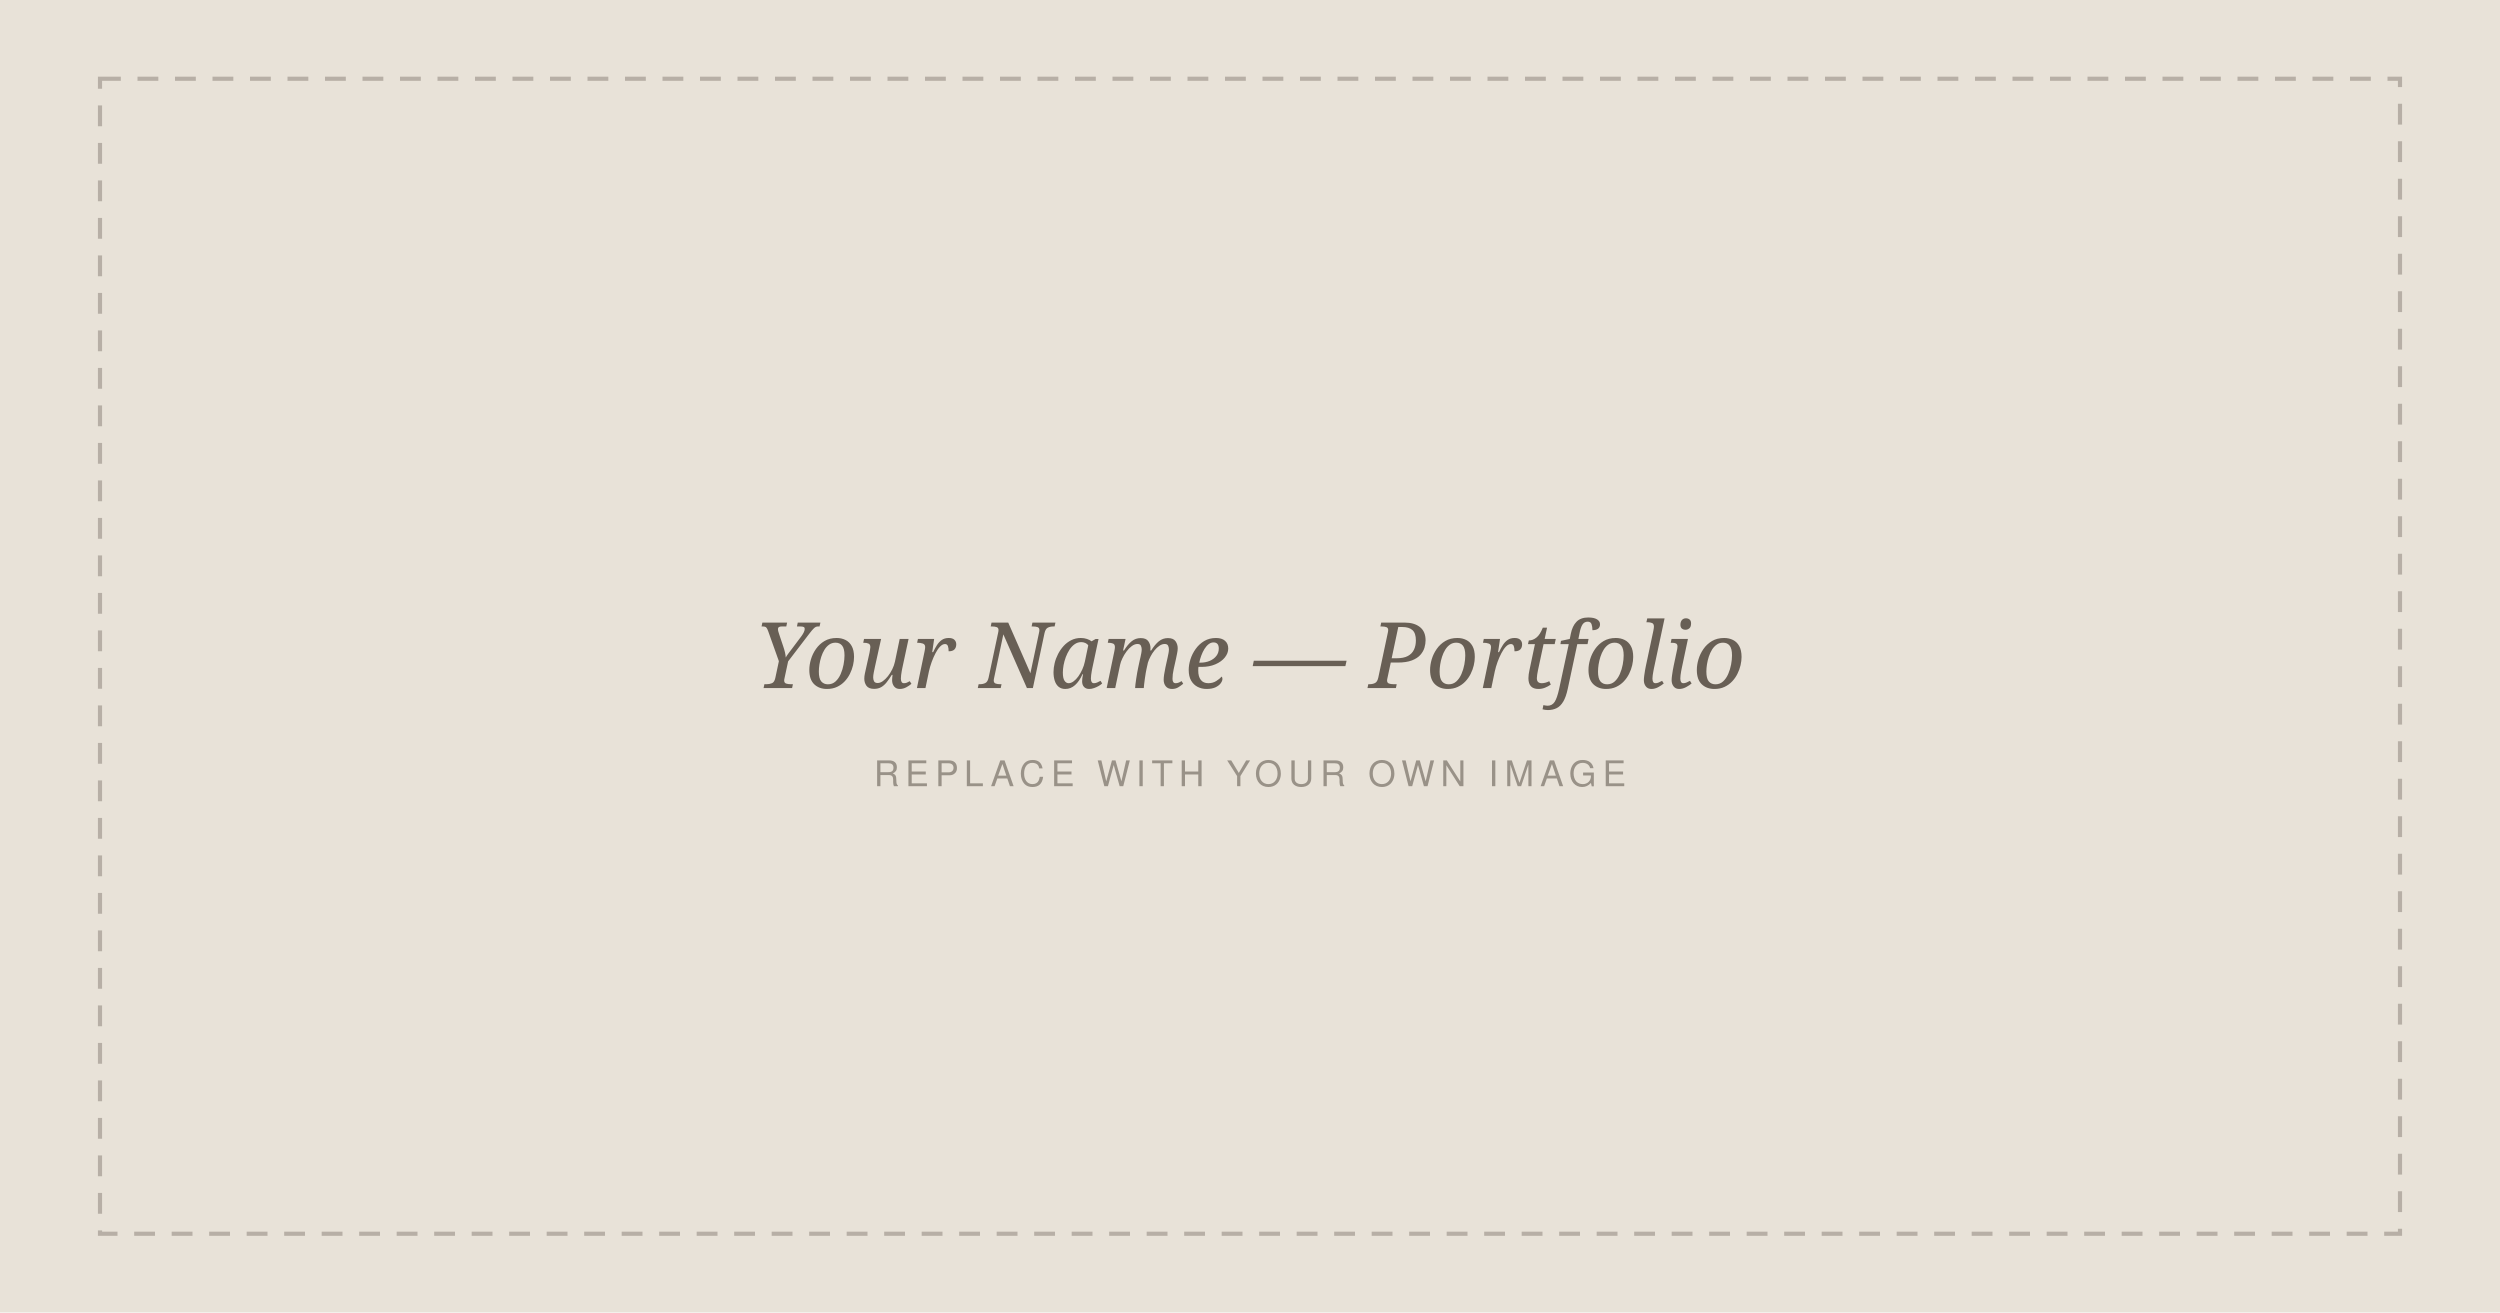
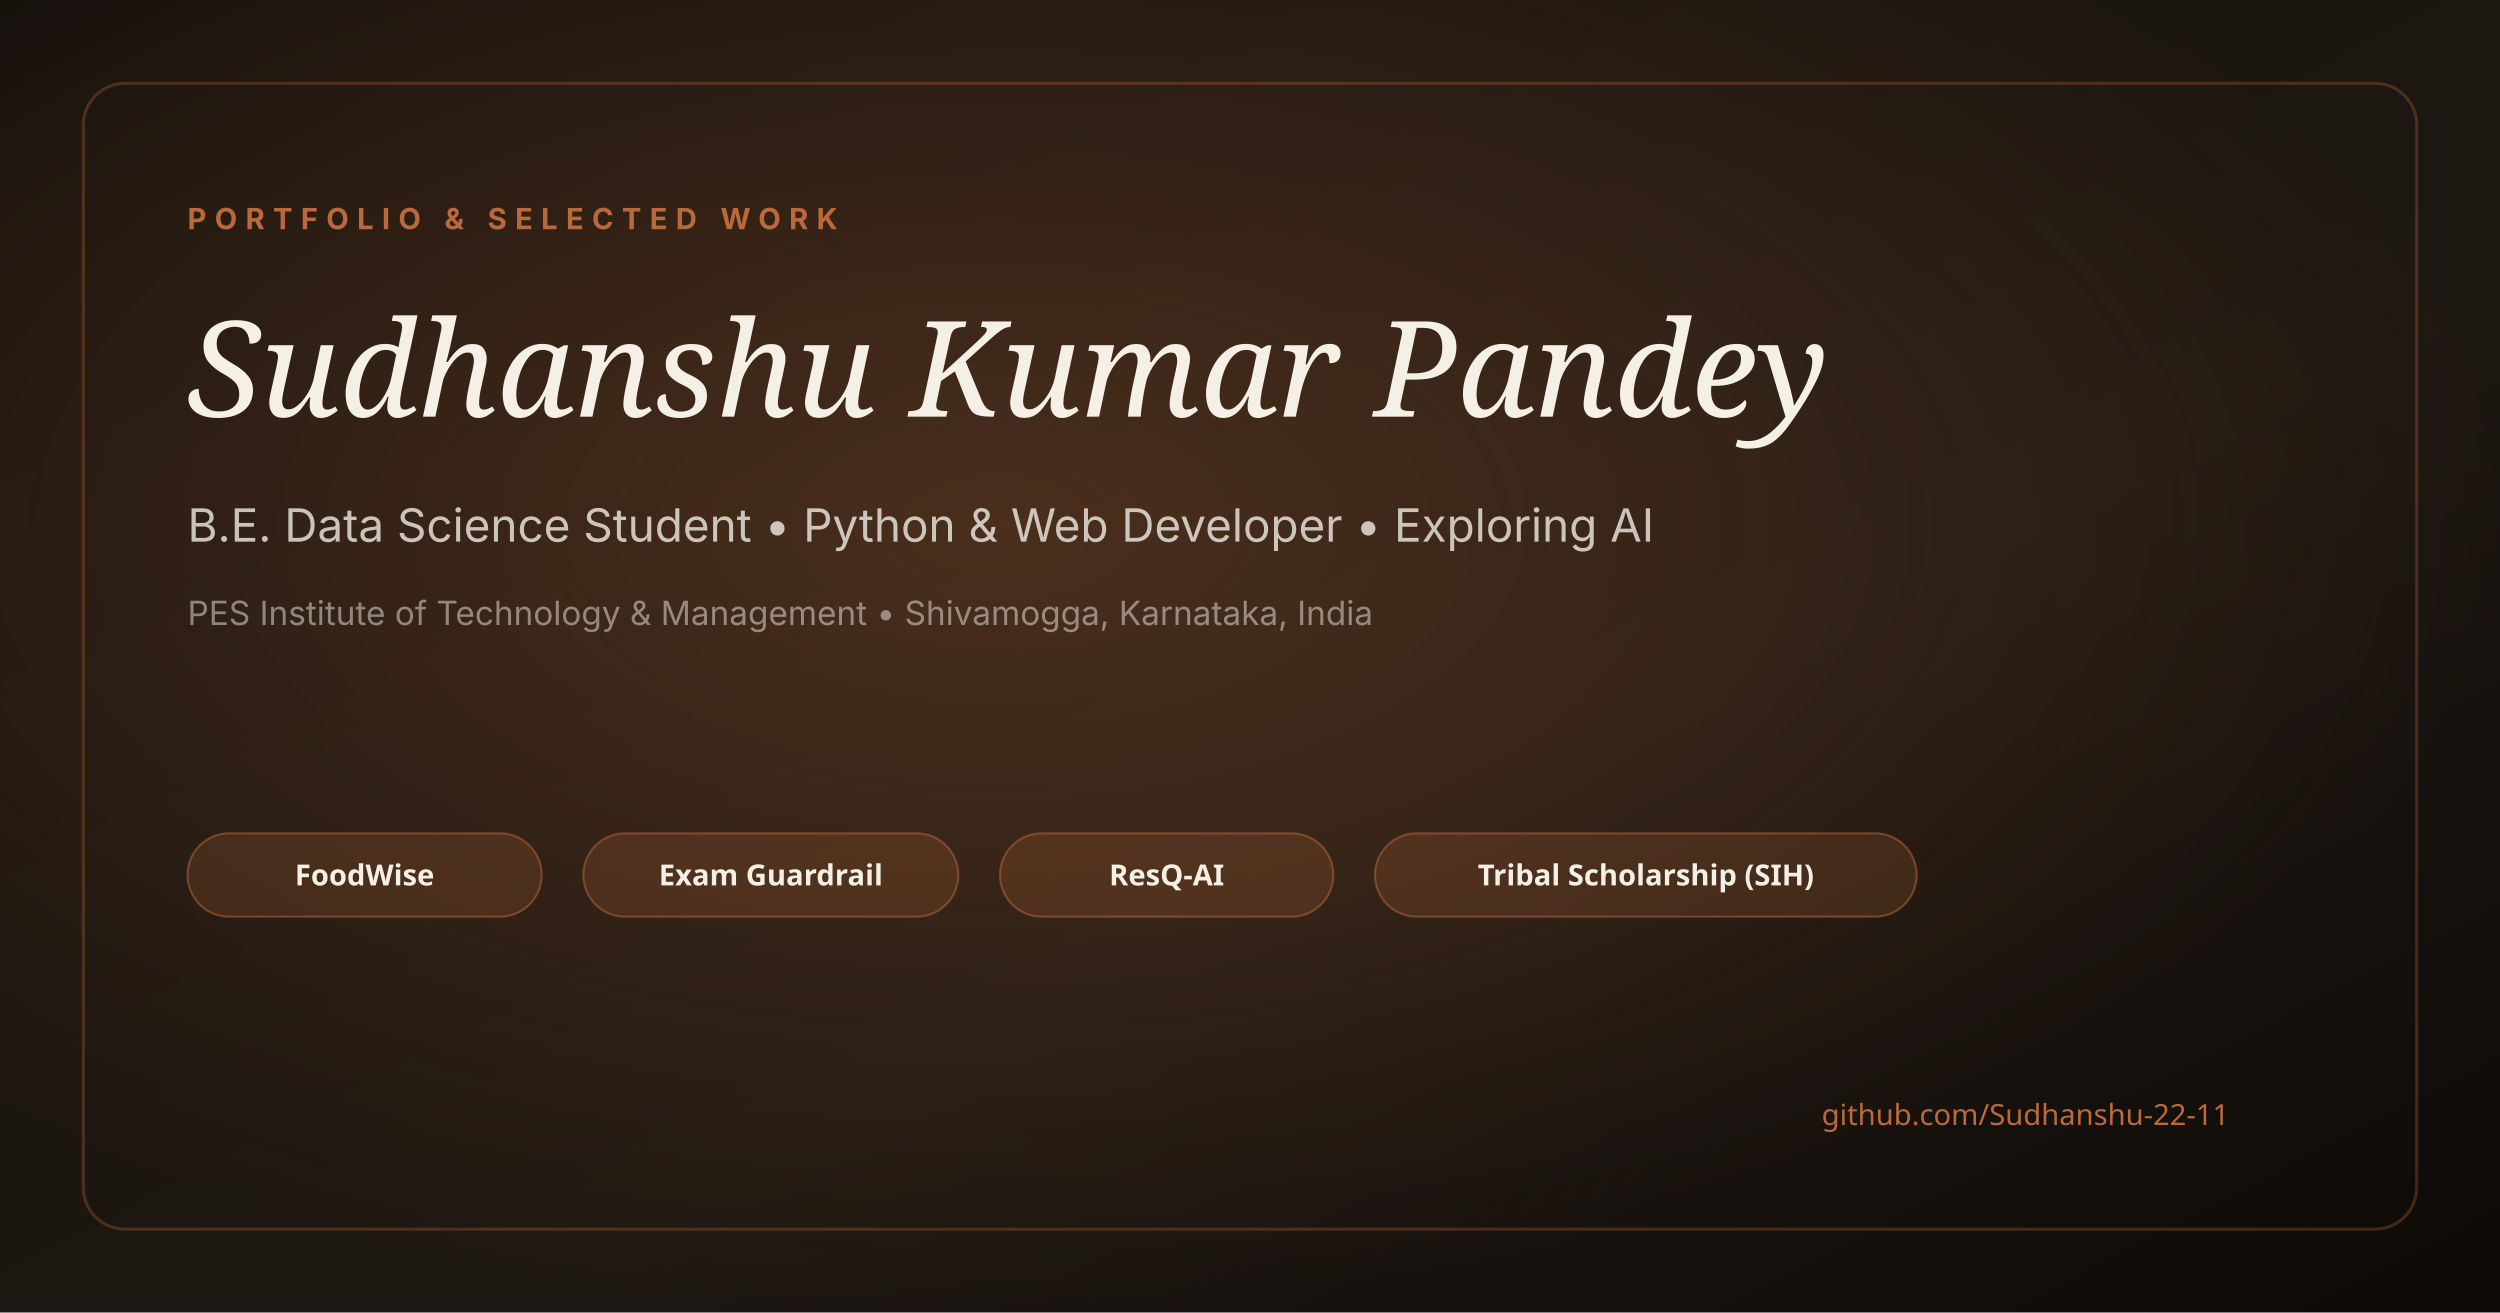
<svg xmlns="http://www.w3.org/2000/svg" width="1200" height="630" viewBox="0 0 1200 630">
-   <rect width="1200" height="630" fill="#e8e2d8" />
-   <rect x="48.0" y="37.8" width="1104.0" height="554.4" fill="none" stroke="#241a10" stroke-opacity="0.25" stroke-width="2" stroke-dasharray="10 8" />
-   <text x="50%" y="50%" text-anchor="middle" dominant-baseline="middle" font-family="Georgia, serif" font-style="italic" font-size="44" fill="#241a10" fill-opacity="0.65">Your Name — Portfolio</text>
-   <text x="50%" y="371.7" text-anchor="middle" dominant-baseline="middle" font-family="Helvetica, Arial, sans-serif" font-size="17" letter-spacing="3" fill="#241a10" fill-opacity="0.4">REPLACE WITH YOUR OWN IMAGE</text>
+   <defs>
+     <linearGradient id="og-bg" x1="0%" y1="0%" x2="100%" y2="100%">
+       <stop offset="0%" stop-color="#14100c" />
+       <stop offset="60%" stop-color="#1e1812" />
+       <stop offset="100%" stop-color="#0d0a08" />
+     </linearGradient>
+     <radialGradient id="og-glow" cx="40%" cy="40%" r="60%">
+       <stop offset="0%" stop-color="#bb693a" stop-opacity="0.3" />
+       <stop offset="100%" stop-color="#bb693a" stop-opacity="0" />
+     </radialGradient>
+   </defs>
+   <rect width="1200" height="630" fill="url(#og-bg)" />
+   <rect width="1200" height="630" fill="url(#og-glow)" />
+   <rect x="40" y="40" width="1120" height="550" rx="20" fill="none" stroke="#bb693a" stroke-opacity="0.3" stroke-width="1.5" />
+   <g transform="translate(90, 110)">
+     <text x="0" y="0" font-family="-apple-system, BlinkMacSystemFont, sans-serif" font-size="14" font-weight="700" letter-spacing="4" fill="#bb693a">PORTFOLIO &amp; SELECTED WORK</text>
+     <text x="0" y="90" font-family="Georgia, serif" font-style="italic" font-size="64" font-weight="400" fill="#f5f0e6">Sudhanshu Kumar Pandey</text>
+     <text x="0" y="150" font-family="-apple-system, BlinkMacSystemFont, sans-serif" font-size="22" font-weight="400" fill="#efece4" fill-opacity="0.8">B.E. Data Science Student • Python &amp; Web Developer • Exploring AI</text>
+     <text x="0" y="190" font-family="-apple-system, BlinkMacSystemFont, sans-serif" font-size="16" font-weight="400" fill="#efece4" fill-opacity="0.5">PES Institute of Technology &amp; Management • Shivamogga, Karnataka, India</text>
+     <g transform="translate(0, 290)">
+       <rect x="0" y="0" width="170" height="40" rx="20" fill="#bb693a" fill-opacity="0.2" stroke="#bb693a" stroke-opacity="0.5" />
+       <text x="85" y="25" text-anchor="middle" font-family="sans-serif" font-size="14" font-weight="600" fill="#f5f0e6">FoodWise</text>
+       <rect x="190" y="0" width="180" height="40" rx="20" fill="#bb693a" fill-opacity="0.2" stroke="#bb693a" stroke-opacity="0.5" />
+       <text x="280" y="25" text-anchor="middle" font-family="sans-serif" font-size="14" font-weight="600" fill="#f5f0e6">Exam Guardrail</text>
+       <rect x="390" y="0" width="160" height="40" rx="20" fill="#bb693a" fill-opacity="0.2" stroke="#bb693a" stroke-opacity="0.5" />
+       <text x="470" y="25" text-anchor="middle" font-family="sans-serif" font-size="14" font-weight="600" fill="#f5f0e6">ResQ-AI</text>
+       <rect x="570" y="0" width="260" height="40" rx="20" fill="#bb693a" fill-opacity="0.2" stroke="#bb693a" stroke-opacity="0.5" />
+       <text x="700" y="25" text-anchor="middle" font-family="sans-serif" font-size="14" font-weight="600" fill="#f5f0e6">Tribal Scholarship (SIH)</text>
+     </g>
+   </g>
+   <text x="1070" y="540" text-anchor="end" font-family="sans-serif" font-size="14" font-weight="500" fill="#bb693a">github.com/Sudhanshu-22-11</text>
</svg>
